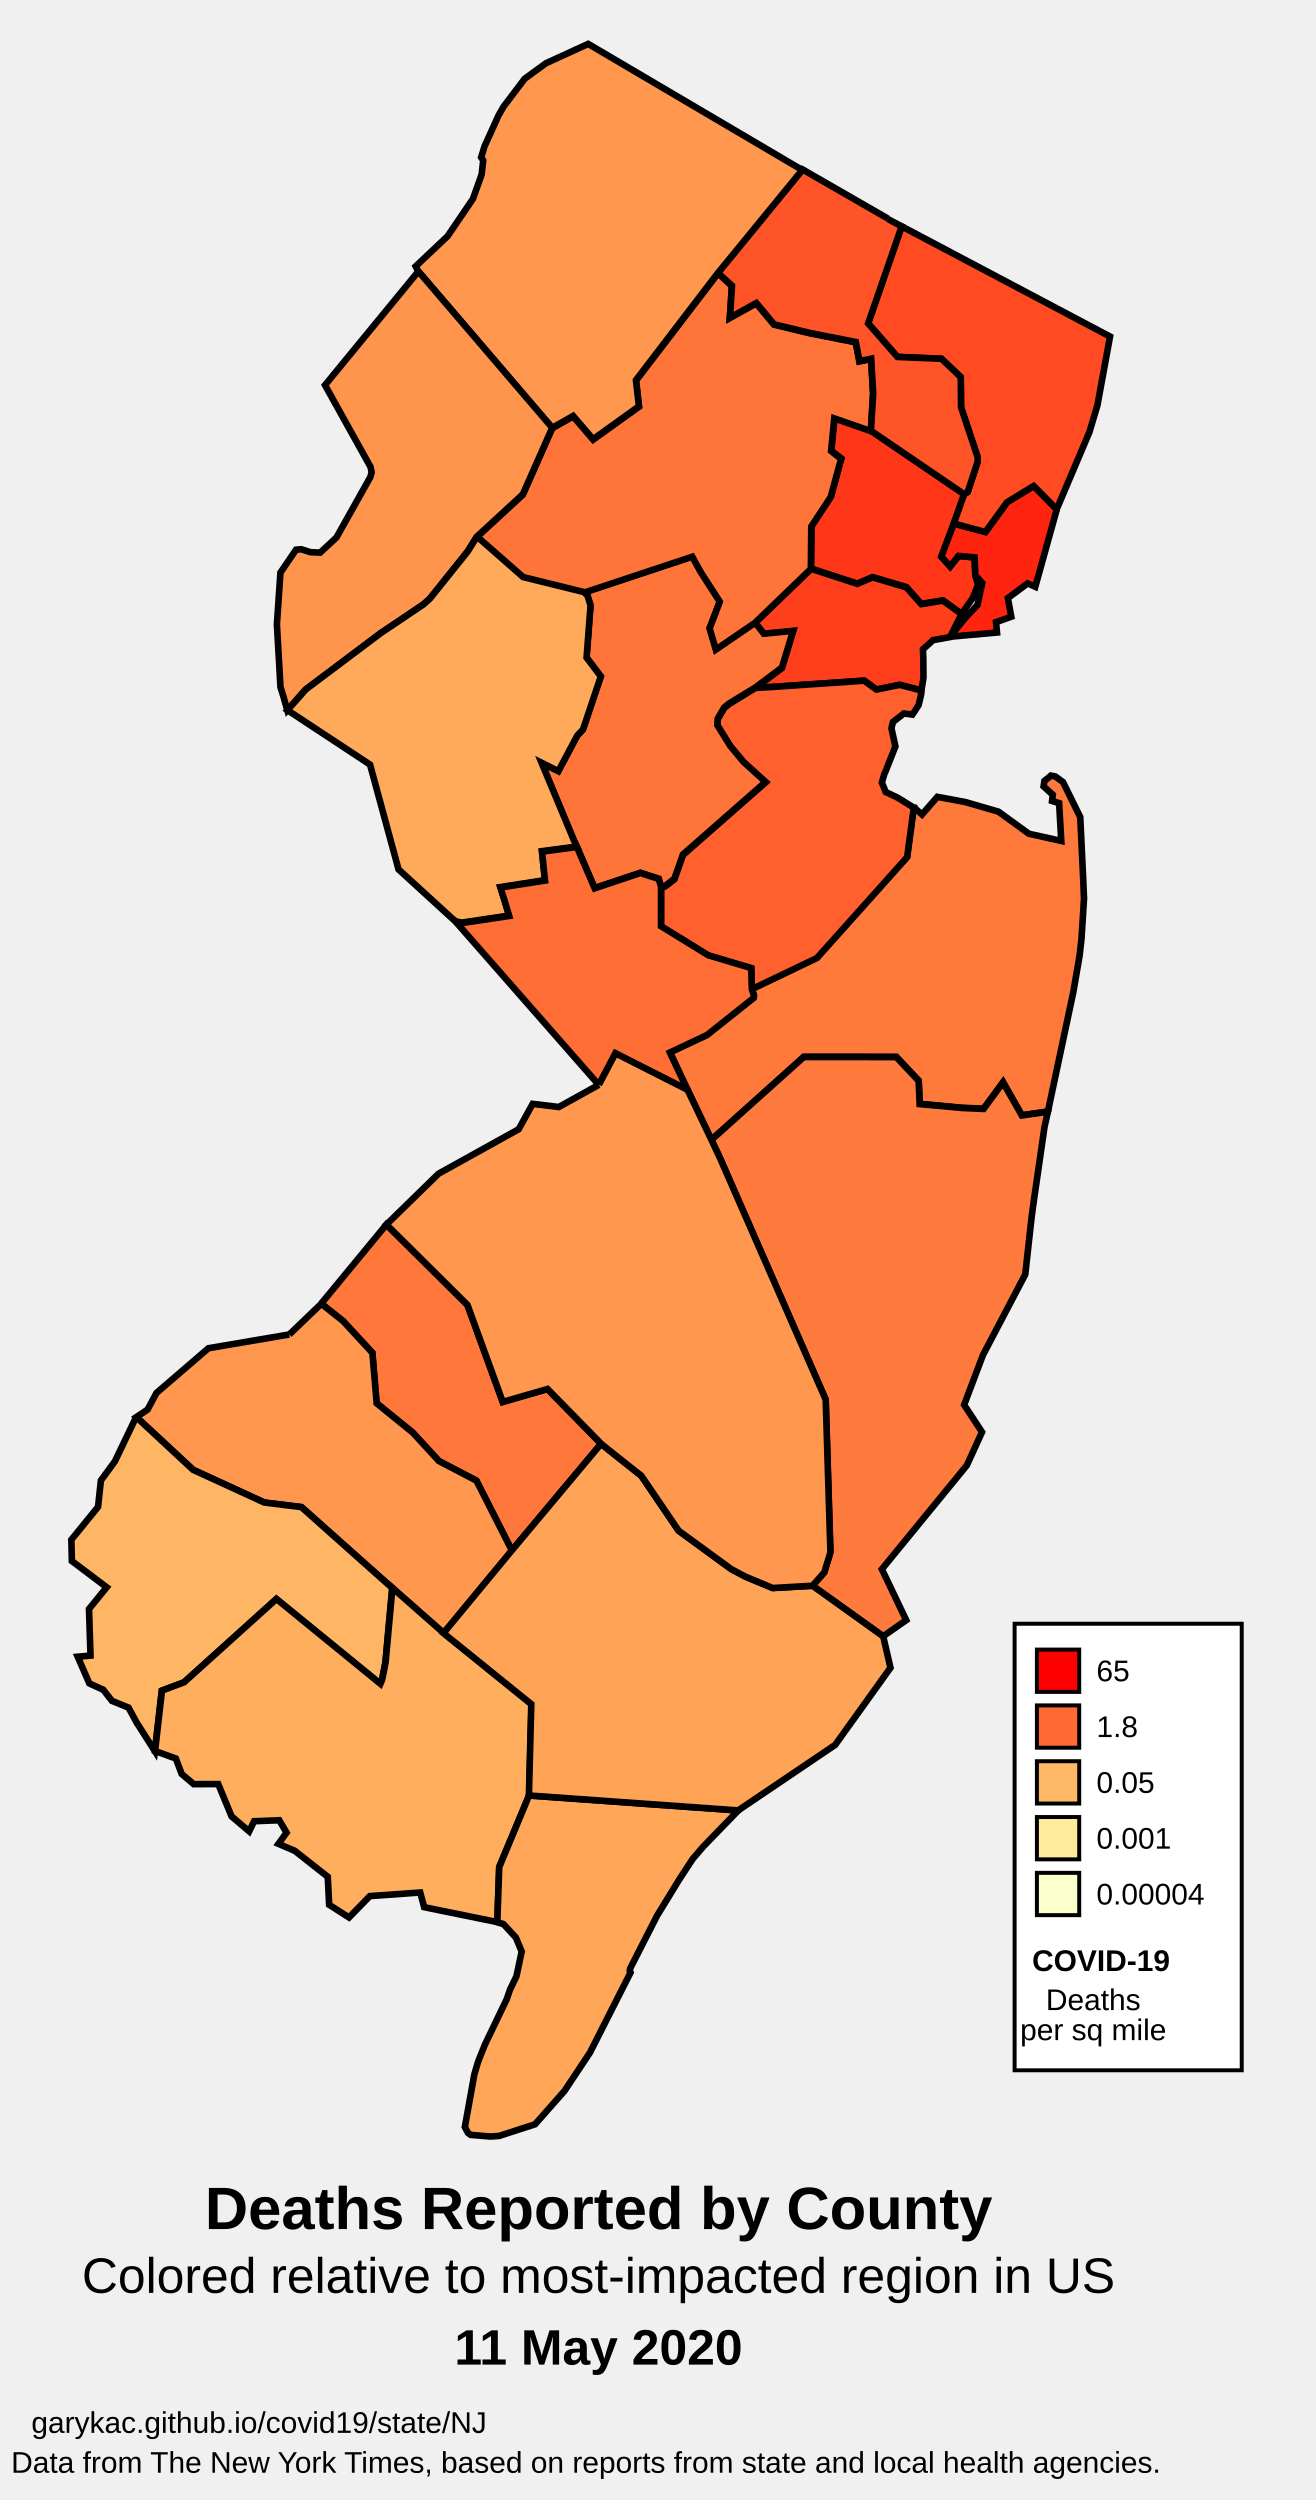
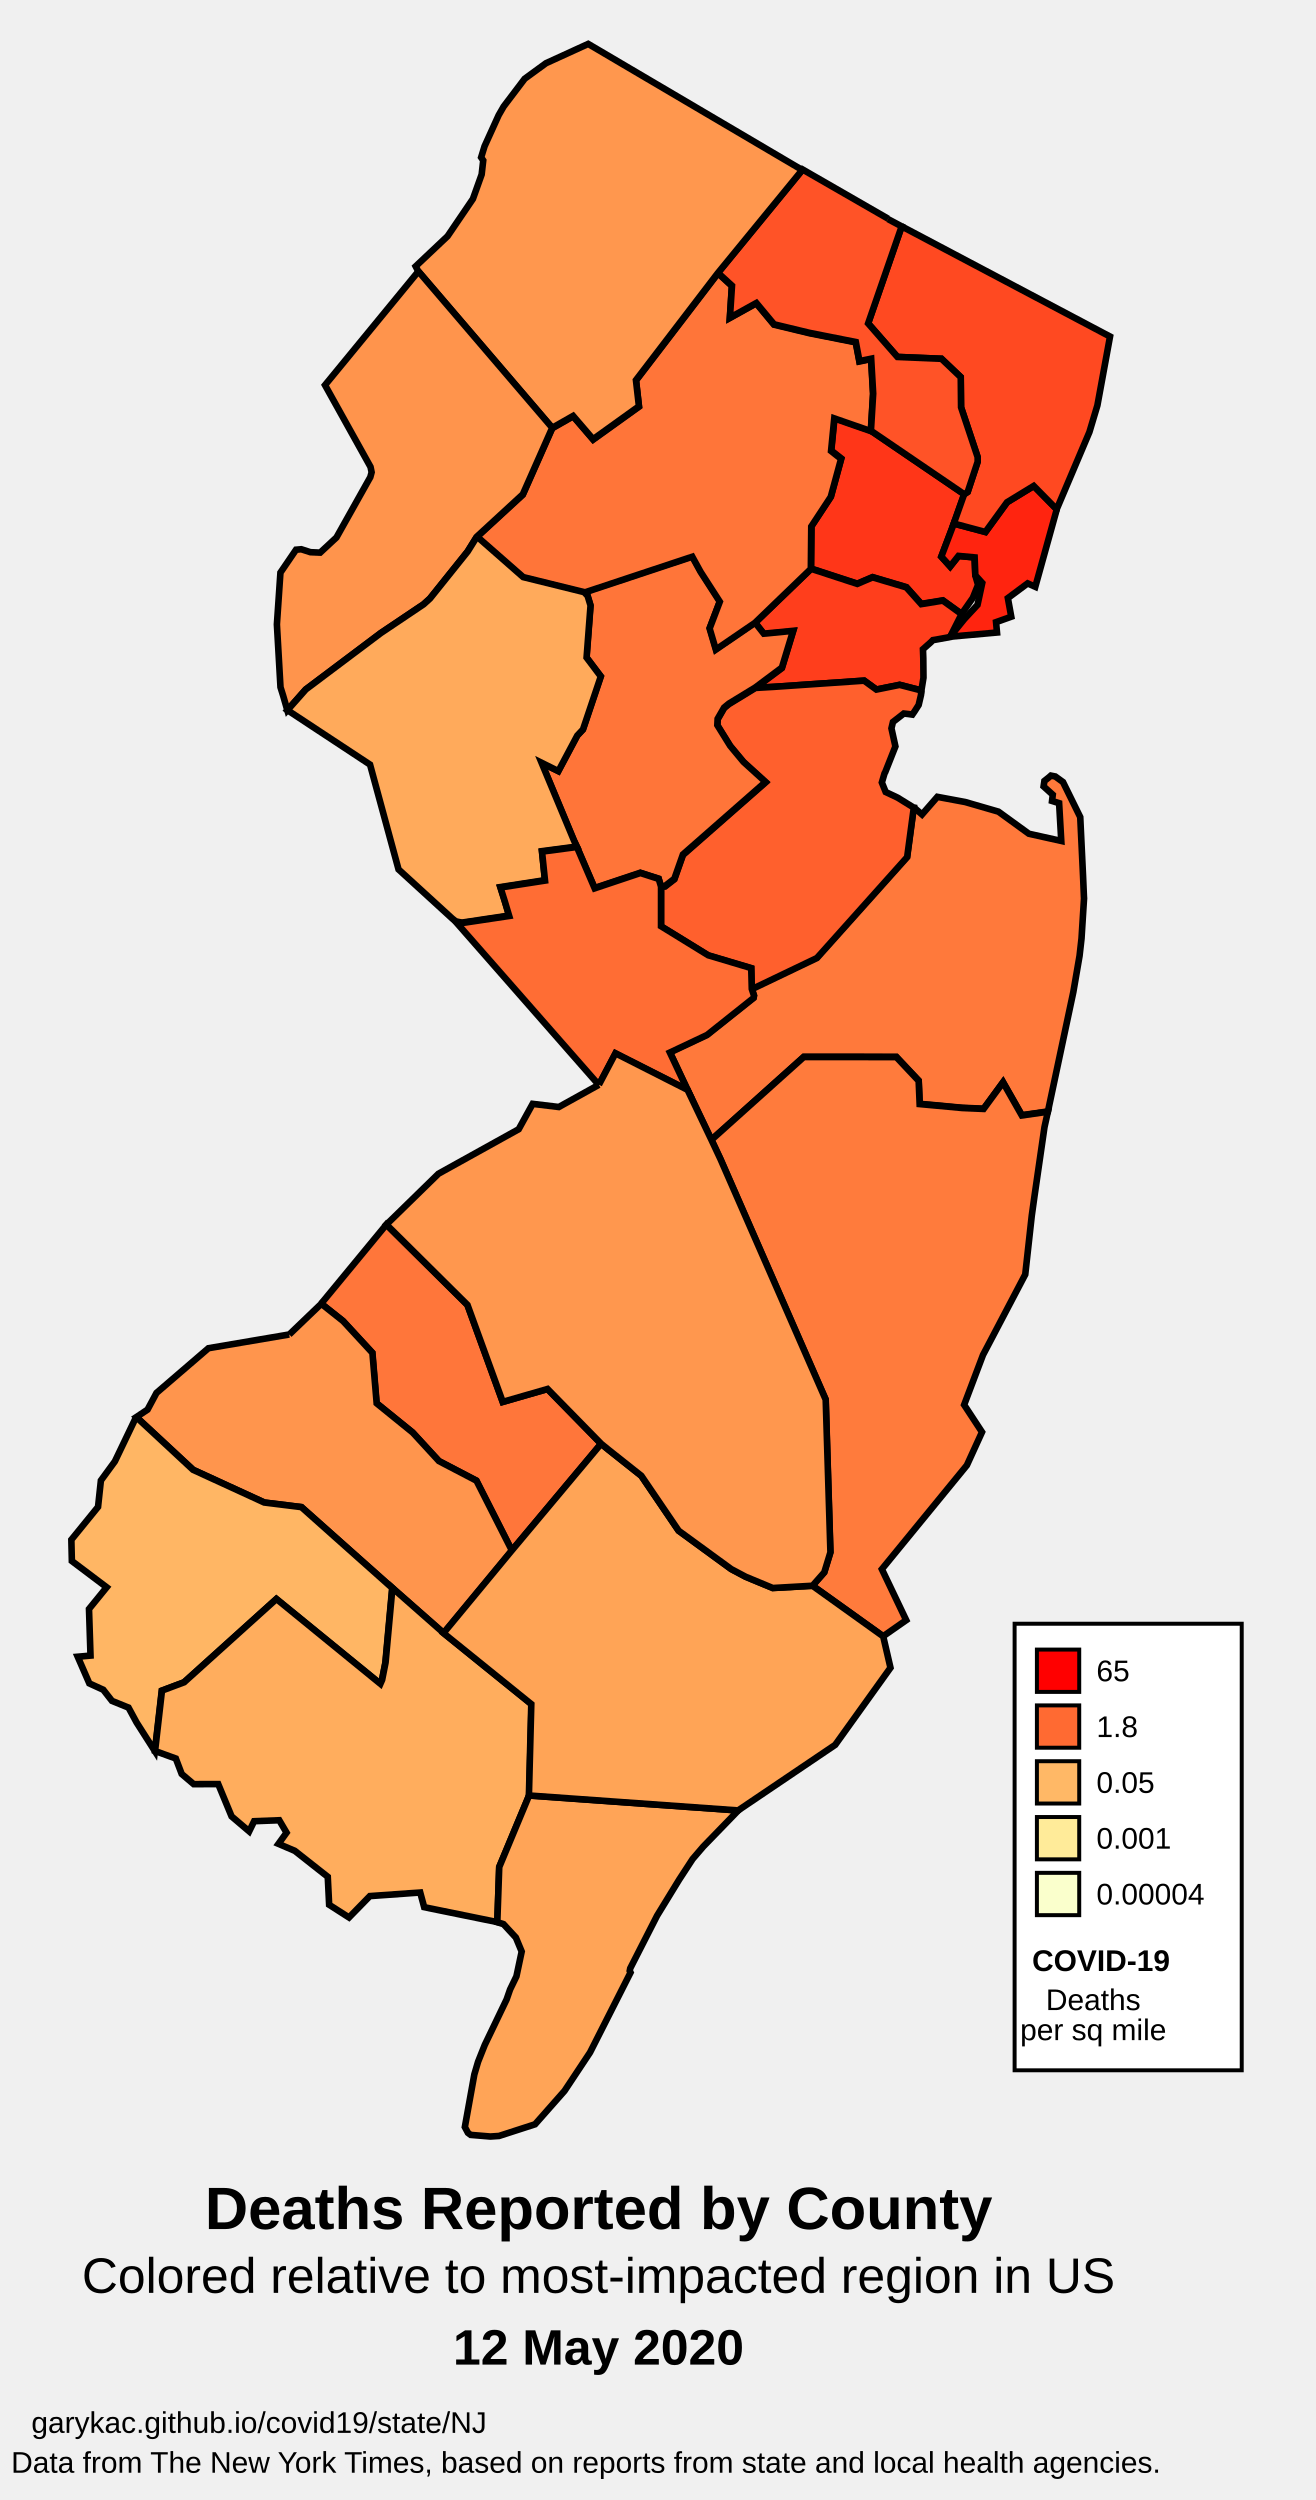
<svg xmlns="http://www.w3.org/2000/svg" width="330" height="627.07" version="1.0" id="svg2">
  <defs id="defs9439" />
  <style id="style6">
  #counties {fill:#d0d0d0;stroke:#000;stroke-width:.178;} 
  #borders {fill:none;stroke:#221e1f;stroke-width:.891;} 
  #separator {fill:none;stroke:#a9a9a9;stroke-width:2.318;}
  #legend-1 {fill:#ff0000;}
  #legend-2 {fill:#ff6a32;}
  #legend-3 {fill:#ffb866;}
  #legend-4 {fill:#ffeb99;}
  #legend-5 {fill:#faffcc;}
-   #c34001 {fill:#ffa457;}
-   #c34003 {fill:#ff4a22;}
-   #c34005 {fill:#ff984e;}
-   #c34007 {fill:#ff773a;}
-   #c34009 {fill:#ffa658;}
-   #c34011 {fill:#ffae5e;}
+   #c34001 {fill:#ffa456;}
+   #c34003 {fill:#ff4921;}
+   #c34005 {fill:#ff974e;}
+   #c34007 {fill:#ff763a;}
+   #c34009 {fill:#ffa457;}
+   #c34011 {fill:#ffad5d;}
  #c34013 {fill:#ff3618;}
-   #c34015 {fill:#ff974e;}
+   #c34015 {fill:#ff954d;}
  #c34017 {fill:#ff240f;}
  #c34019 {fill:#ffaa5b;}
-   #c34021 {fill:#ff6e35;}
+   #c34021 {fill:#ff6d34;}
  #c34023 {fill:#ff602d;}
  #c34025 {fill:#ff793b;}
  #c34027 {fill:#ff7539;}
-   #c34029 {fill:#ff7b3d;}
-   #c34031 {fill:#ff5427;}
+   #c34029 {fill:#ff7b3c;}
+   #c34031 {fill:#ff5327;}
  #c34033 {fill:#ffb664;}
  #c34035 {fill:#ff7539;}
-   #c34037 {fill:#ff984e;}
-   #c34039 {fill:#ff3f1c;}
+   #c34037 {fill:#ff974e;}
+   #c34039 {fill:#ff3e1c;}
  #c34041 {fill:#ff944c;}
 </style>
  <g id="layer1" style="display:inline" transform="translate(0,1.0703125e-5)">
    <g id="g10509" transform="translate(-622.3246,8.460373)">
      <rect y="398.82" x="876.817" height="112.008" width="56.966" id="rect10421" style="fill:#ffffff;fill-opacity:1;stroke:#000000;stroke-width:1;stroke-linecap:round;stroke-linejoin:miter;stroke-miterlimit:4;stroke-dasharray:none;stroke-dashoffset:0;stroke-opacity:1" />
      <rect y="405.301" x="882.409" height="10.615" width="10.615" id="legend-1" style="stroke:#000000;stroke-width:1" />
      <rect style="stroke:#000000;stroke-width:1" id="legend-2" width="10.615" height="10.615" x="882.409" y="419.301" />
      <rect y="433.301" x="882.409" height="10.615" width="10.615" id="legend-3" style="stroke:#000000;stroke-width:1" />
      <rect style="stroke:#000000;stroke-width:1" id="legend-4" width="10.615" height="10.615" x="882.409" y="447.301" />
      <rect y="461.301" x="882.409" height="10.615" width="10.615" id="legend-5" style="stroke:#000000;stroke-width:1" />
      <text id="text10456" y="413.239" x="897.338" style="font-style:normal;font-weight:normal;font-size:7.5px;line-height:125%;font-family:sans-serif;letter-spacing:0px;word-spacing:0px;fill:#000000;fill-opacity:1;stroke:none;stroke-width:1px;stroke-linecap:butt;stroke-linejoin:miter;stroke-opacity:1" xml:space="preserve">
        <tspan style="font-style:normal;font-variant:normal;font-weight:normal;font-stretch:normal;font-family:Arial;-inkscape-font-specification:Arial" y="413.239" x="897.338" id="tspan10458">65</tspan>
      </text>
      <text xml:space="preserve" style="font-style:normal;font-weight:normal;font-size:7.5px;line-height:125%;font-family:sans-serif;letter-spacing:0px;word-spacing:0px;fill:#000000;fill-opacity:1;stroke:none;stroke-width:1px;stroke-linecap:butt;stroke-linejoin:miter;stroke-opacity:1" x="897.338" y="427.239" id="text10460">
        <tspan id="tspan10462" x="897.338" y="427.239" style="font-style:normal;font-variant:normal;font-weight:normal;font-stretch:normal;font-family:Arial;-inkscape-font-specification:Arial">1.8</tspan>
      </text>
      <text id="text10464" y="441.239" x="897.338" style="font-style:normal;font-weight:normal;font-size:7.5px;line-height:125%;font-family:sans-serif;letter-spacing:0px;word-spacing:0px;fill:#000000;fill-opacity:1;stroke:none;stroke-width:1px;stroke-linecap:butt;stroke-linejoin:miter;stroke-opacity:1" xml:space="preserve">
        <tspan style="font-style:normal;font-variant:normal;font-weight:normal;font-stretch:normal;font-family:Arial;-inkscape-font-specification:Arial" y="441.239" x="897.338" id="tspan10466">0.05</tspan>
      </text>
      <text xml:space="preserve" style="font-style:normal;font-weight:normal;font-size:7.5px;line-height:125%;font-family:sans-serif;letter-spacing:0px;word-spacing:0px;fill:#000000;fill-opacity:1;stroke:none;stroke-width:1px;stroke-linecap:butt;stroke-linejoin:miter;stroke-opacity:1" x="897.338" y="455.239" id="text10468">
        <tspan id="tspan10470" x="897.338" y="455.239" style="font-style:normal;font-variant:normal;font-weight:normal;font-stretch:normal;font-family:Arial;-inkscape-font-specification:Arial">0.001</tspan>
      </text>
      <text id="text10472" y="469.239" x="897.338" style="font-style:normal;font-weight:normal;font-size:7.5px;line-height:125%;font-family:sans-serif;letter-spacing:0px;word-spacing:0px;fill:#000000;fill-opacity:1;stroke:none;stroke-width:1px;stroke-linecap:butt;stroke-linejoin:miter;stroke-opacity:1" xml:space="preserve">
        <tspan style="font-style:normal;font-variant:normal;font-weight:normal;font-stretch:normal;font-family:Arial;-inkscape-font-specification:Arial" y="469.239" x="897.338" id="tspan10474">0.00004</tspan>
      </text>
      <g transform="translate(0,-2.192453)" id="g10492">
        <text xml:space="preserve" style="font-style:normal;font-weight:normal;font-size:7.5px;line-height:125%;font-family:sans-serif;text-align:center;letter-spacing:0px;word-spacing:0px;text-anchor:middle;fill:#000000;fill-opacity:1;stroke:none;stroke-width:1px;stroke-linecap:butt;stroke-linejoin:miter;stroke-opacity:1" x="905.319" y="497.919" id="text10480">
          <tspan id="tspan10482" x="905.319" y="497.919" style="font-style:normal;font-variant:normal;font-weight:normal;font-stretch:normal;font-family:Arial;-inkscape-font-specification:Arial;text-align:center;text-anchor:middle">Deaths</tspan>
        </text>
        <text id="text10484" y="505.458" x="905.319" style="font-style:normal;font-weight:normal;font-size:7.5px;line-height:125%;font-family:sans-serif;text-align:center;letter-spacing:0px;word-spacing:0px;text-anchor:middle;fill:#000000;fill-opacity:1;stroke:none;stroke-width:1px;stroke-linecap:butt;stroke-linejoin:miter;stroke-opacity:1" xml:space="preserve">
          <tspan style="font-style:normal;font-variant:normal;font-weight:normal;font-stretch:normal;font-family:Arial;-inkscape-font-specification:Arial;text-align:center;text-anchor:middle" y="505.458" x="905.319" id="tspan10486">per sq mile</tspan>
        </text>
      </g>
      <text id="text10488" y="485.919" x="905.319" style="font-style:normal;font-weight:normal;font-size:7.5px;line-height:125%;font-family:sans-serif;text-align:center;letter-spacing:0px;word-spacing:0px;text-anchor:middle;fill:#000000;fill-opacity:1;stroke:none;stroke-width:1px;stroke-linecap:butt;stroke-linejoin:miter;stroke-opacity:1" xml:space="preserve">
        <tspan style="font-style:normal;font-variant:normal;font-weight:bold;font-stretch:normal;font-family:Arial;-inkscape-font-specification:'Arial Bold';text-align:center;text-anchor:middle" y="485.919" x="905.319" id="tspan10490">COVID-19</tspan>
      </text>
    </g>
    <text xml:space="preserve" style="font-style:normal;font-weight:normal;font-size:7.5px;line-height:125%;font-family:sans-serif;text-align:center;letter-spacing:0px;word-spacing:0px;text-anchor:middle;fill:#000000;fill-opacity:1;stroke:none;stroke-width:1px;stroke-linecap:butt;stroke-linejoin:miter;stroke-opacity:1" x="151.849" y="620.237" id="text10498">
      <tspan id="tspan10500" x="151.849" y="620.237" style="font-style:normal;font-variant:normal;font-weight:normal;font-stretch:normal;font-family:Arial;-inkscape-font-specification:Arial;text-align:center;text-anchor:middle">Data from The New York Times, based on reports from state and local health agencies.</tspan>
    </text>
    <g id="g10510" transform="translate(-504.6264,0.4679467)">
      <text xml:space="preserve" style="font-style:normal;font-weight:normal;font-size:7.5px;line-height:125%;font-family:sans-serif;text-align:center;letter-spacing:0px;word-spacing:0px;text-anchor:middle;fill:#000000;fill-opacity:1;stroke:none;stroke-width:1px;stroke-linecap:butt;stroke-linejoin:miter;stroke-opacity:1" x="661.613" y="558.64" id="text10502">
        <tspan id="tspan10504" x="661.613" y="558.64" style="font-style:normal;font-variant:normal;font-weight:bold;font-stretch:normal;font-size:15px;font-family:Arial;-inkscape-font-specification:'Arial Bold';text-align:center;text-anchor:middle">Deaths Reported by County</tspan>
      </text>
      <text id="text10506" y="574.64" x="661.57" style="font-style:normal;font-weight:normal;font-size:7.5px;line-height:125%;font-family:sans-serif;text-align:center;letter-spacing:0px;word-spacing:0px;text-anchor:middle;fill:#000000;fill-opacity:1;stroke:none;stroke-width:1px;stroke-linecap:butt;stroke-linejoin:miter;stroke-opacity:1" xml:space="preserve">
        <tspan style="font-style:normal;font-variant:normal;font-weight:normal;font-stretch:normal;font-size:12.5px;font-family:Arial;-inkscape-font-specification:Arial;text-align:center;text-anchor:middle" y="574.64" x="661.57" id="tspan10508">Colored relative to most-impacted region in US</tspan>
      </text>
      <text xml:space="preserve" style="font-style:normal;font-weight:normal;font-size:7.5px;line-height:125%;font-family:sans-serif;text-align:center;letter-spacing:0px;word-spacing:0px;text-anchor:middle;fill:#000000;fill-opacity:1;stroke:none;stroke-width:1px;stroke-linecap:butt;stroke-linejoin:miter;stroke-opacity:1" x="661.57" y="592.64" id="text10536">
-         <tspan id="tspan10538" x="661.57" y="592.64" style="font-style:normal;font-variant:normal;font-weight:bold;font-stretch:normal;font-size:12.5px;font-family:Arial;-inkscape-font-specification:'Arial Bold';text-align:center;text-anchor:middle">11 May 2020</tspan>
+         <tspan id="tspan10538" x="661.57" y="592.64" style="font-style:normal;font-variant:normal;font-weight:bold;font-stretch:normal;font-size:12.5px;font-family:Arial;-inkscape-font-specification:'Arial Bold';text-align:center;text-anchor:middle">12 May 2020</tspan>
      </text>
    </g>
    <text id="text10516" y="610.237" x="7.866" style="font-style:normal;font-weight:normal;font-size:7.5px;line-height:125%;font-family:sans-serif;text-align:end;letter-spacing:0px;word-spacing:0px;text-anchor:end;fill:#000000;fill-opacity:1;stroke:none;stroke-width:1px;stroke-linecap:butt;stroke-linejoin:miter;stroke-opacity:1" xml:space="preserve">
      <tspan style="font-style:normal;font-variant:normal;font-weight:normal;font-stretch:normal;font-family:Arial;-inkscape-font-specification:Arial;text-align:start;text-anchor:start" y="610.237" x="7.866" id="tspan10518">garykac.github.io/covid19/state/NJ</tspan>
    </text>
  </g>
  <g id="layer2" style="display:inline;fill:#fff;stroke:#000;stroke-width:.178;" transform="translate(0,1.0703125e-5)">
    <g id="g25761" transform="matrix(9.136597,1.812447,-1.812447,9.136597,-7596.108,-3365.373)">
      <path id="c34025" d="m 898.58,212.247 0.259,0.148 0.313,-0.546 0.762,-0.009 0.929,0.08 0.919,0.424 0.894,0.021 -0.255,-0.987 -0.198,-0.021 -0.014,-0.169 -0.286,-0.171 -0.007,-0.149 0.089,-0.105 0.055,-0.07 0.121,0 0.232,0.107 0.639,0.835 0.385,1.55 0.13,0.535 0.011,0.04 0.144,1.075 0.039,0.467 0.025,0.99 -0.045,3.287 -0.669,0.236 -0.669,-0.774 -0.374,0.802 -0.571,0.088 -1.144,0.119 -0.148,-0.609 -0.715,-0.51 -2.444,0.483 -2.007,2.676 -0.893,-1.196 -0.665,-0.901 0.891,-0.659 1.034,-1.221 0,-0.06 -0.095,-0.168 1.559,-1.166 1.854,-3.136 -0.084,-1.347" style="stroke:#000" />
      <path id="c34029" d="m 894.98,222.097 2.007,-2.676 2.444,-0.483 0.715,0.51 0.148,0.609 1.144,-0.119 0.571,-0.088 0.374,-0.802 0.669,0.774 0.669,-0.235 -0.009,0.426 0.098,1.879 0.03,0.523 0.136,1.59 -0.694,2.345 -0.237,1.418 0.615,0.626 -0.226,0.956 -1.701,3.19 0.91,1.219 -0.524,0.546 -2.134,-0.967 0.241,-0.415 0.057,-0.562 -0.925,-4.009 -4.042,-5.804 -0.337,-0.458" style="stroke:#000" />
      <path id="c34013" d="m 895.48,202.527 2.797,1.189 -0.121,0.829 -0.158,0.939 0.285,0.213 0.165,-0.321 0.434,-0.045 0.112,0.469 0.122,0.237 -0.07,0.371 -0.211,0.481 -0.566,-0.259 -0.552,0.206 -0.482,-0.364 -0.945,-0.088 -0.37,0.253 -1.3,-0.157 -0.211,-1.122 0.359,-0.884 0.074,-1.059 -0.306,-0.156 -0.086,-0.878 1.032,0.144" style="stroke:#000" />
      <path id="c34039" d="m 894.62,206.487 1.3,0.157 0.37,-0.253 0.945,0.088 0.482,0.364 0.552,-0.206 0.566,0.259 -0.186,0.666 -0.356,0.141 -0.08,0.03 -0.039,0.06 -0.176,0.232 0.056,0.236 0.107,0.515 0.012,0.346 -0.604,-0.034 -0.589,0.246 -0.371,-0.171 -2.349,0.636 -0.483,0.125 0.595,-0.661 0.103,-1.03 -0.758,0.228 -0.293,-0.251 1.196,-1.719" style="stroke:#000" />
      <path id="c34017" d="m 900.8,203.627 -0.162,2.161 -0.22,-0.05 -0.445,0.492 0.187,0.474 -0.373,0.223 0.079,0.269 -1.218,0.357 0.287,-0.545 0.272,-0.441 0.01,-0.602 -0.223,-0.167 -0.112,-0.469 -0.434,0.045 -0.165,0.321 -0.285,-0.213 0.158,-0.939 0.88,0.058 0.415,-0.899 0.62,-0.571 0.729,0.496" style="stroke:#000" />
      <path id="c34003" d="m 895.22,196.967 6.081,1.819 0.027,1.884 -0.071,0.747 -0.46,2.211 -0.729,-0.496 -0.62,0.571 -0.415,0.899 -0.88,-0.058 0.121,-0.829 0.08,-0.08 0.105,-0.85 -0.025,-0.122 -0.699,-1.228 -0.166,-0.795 -0.605,-0.384 -1.173,0.182 -0.95,-0.732 0.378,-2.739" style="stroke:#000" />
      <path id="c34023" d="m 898.17,209.117 0.016,0.129 -0.009,0.273 -0.076,0.195 -0.041,0.094 -0.112,0.006 -0.119,0.01 -0.242,0.28 -0.007,0.176 0.2,0.457 -0.135,0.737 -0.011,0.03 -0.023,0.257 0.151,0.231 0.343,0.086 0.471,0.176 0.01,0 0.084,1.347 -1.854,3.136 -1.559,1.166 -0.124,-0.548 -1.204,-0.114 -1.398,-0.52 -0.207,-1.046 0.105,-0.03 0.209,-0.241 0.099,-0.686 1.802,-2.349 -0.687,-0.414 -0.435,-0.353 -0.449,-0.481 -0.025,-0.168 0.112,-0.331 0.105,-0.129 0.617,-0.568 0.483,-0.125 2.349,-0.636 0.371,0.171 0.589,-0.246 0.604,0.034" style="stroke:#000" />
      <path id="c34035" d="m 893.42,208.197 0.293,0.251 0.758,-0.228 -0.103,1.03 -0.595,0.661 -0.617,0.568 -0.105,0.129 -0.112,0.331 0.025,0.168 0.449,0.481 0.435,0.353 0.687,0.414 -1.802,2.349 -0.099,0.686 -0.209,0.241 -0.105,0.03 -0.102,-0.191 -0.515,-0.06 -1.127,0.644 -0.69,-1.004 -0.107,-0.144 -1.263,-1.884 0.487,0.132 0.313,-1.038 0.119,-0.191 0.193,-1.494 -0.475,-0.424 -0.168,-1.395 -0.128,-0.24 -0.112,-0.08 2.676,-1.519 0.299,0.356 0.664,0.688 -0.129,0.761 0.275,0.524 0.891,-0.909" style="stroke:#000" />
      <path id="c34027" d="m 890.61,199.167 0.438,0.266 0.113,0.856 0.621,-0.526 0.58,0.47 0.98,0.04 1.272,0 0.196,0.485 0.297,-0.125 0.236,0.911 0.135,0.993 -1.032,-0.144 0.086,0.878 0.306,0.156 -0.074,1.059 -0.359,0.884 0.211,1.122 -1.196,1.719 -0.891,0.909 -0.275,-0.524 0.129,-0.761 -0.664,-0.688 -0.299,-0.356 -2.676,1.519 -1.688,-0.078 -1.431,-0.828 0.994,-1.361 0.429,-1.911 0.491,-0.425 0.65,0.51 1.038,-1.109 -0.216,-0.676 1.599,-3.251" style="stroke:#000" />
      <path id="c34031" d="m 894.82,196.847 0.401,0.121 -0.378,2.739 0.95,0.732 1.173,-0.182 0.605,0.384 0.166,0.795 0.699,1.228 0.025,0.122 -0.105,0.85 -0.08,0.08 -2.797,-1.189 -0.135,-0.993 -0.236,-0.911 -0.297,0.125 -0.196,-0.485 -1.272,0 -0.98,-0.04 -0.58,-0.47 -0.621,0.526 -0.113,-0.856 -0.438,-0.266 1.694,-3.173 2.516,0.852" style="stroke:#000" />
      <path id="c34037" d="m 892.3,195.997 -1.694,3.173 -1.599,3.251 0.216,0.676 -1.038,1.109 -0.65,-0.51 -0.491,0.425 -4.356,-3.432 -0.096,-0.119 0.685,-0.963 0.474,-1.118 0.103,-0.692 -0.032,-0.378 -0.071,-0.07 0.032,-0.313 0.209,-0.892 0.087,-0.257 0.41,-0.843 0.481,-0.522 1.014,-0.731 6.315,2.209" style="stroke:#000" />
      <path id="c34041" d="m 882.69,200.687 4.356,3.432 -0.429,1.911 -0.994,1.361 -0.166,0.44 -0.749,1.439 -0.137,0.185 -0.979,0.983 -1.688,1.884 -0.376,0.644 -0.187,-0.362 -0.114,-0.209 -0.424,-1.64 -0.178,-1.387 0.292,-0.686 0.136,-0.04 0.257,0.03 0.26,-0.04 0.351,-0.486 0.578,-1.771 0.009,-0.135 -0.057,-0.136 -1.631,-1.922 1.872,-3.496" style="stroke:#000" />
      <path id="c34019" d="m 885.63,207.387 1.431,0.828 1.688,0.078 0.112,0.08 0.128,0.24 0.168,1.395 0.475,0.424 -0.193,1.494 -0.119,0.191 -0.313,1.038 -0.487,-0.132 1.263,1.884 0.107,0.144 -0.896,0.304 0.231,0.75 -1.141,0.416 0.179,0.327 0.201,0.379 -1.211,0.435 -0.168,0 -0.114,-0.06 -1.671,-1.013 -1.302,-2.619 -2.466,-1.005 0.376,-0.644 1.688,-1.884 0.979,-0.983 0.137,-0.185 0.749,-1.439 0.166,-0.44" style="stroke:#000" />
      <path id="c34021" d="m 889.89,215.057 0.69,1.004 1.127,-0.644 0.515,0.06 0.102,0.191 0.207,1.046 1.398,0.52 1.204,0.114 0.124,0.548 0.095,0.168 0,0.06 -1.034,1.221 -0.891,0.659 0.665,0.901 -2.096,-0.588 -0.273,0.918 -4.636,-3.561 0.168,0 1.211,-0.435 -0.201,-0.379 -0.179,-0.327 1.141,-0.416 -0.231,-0.75 0.896,-0.304" style="stroke:#000" />
      <path id="c34007" d="m 885.53,228.467 1.309,-2.433 2.562,1.698 1.44,2.377 1.115,-0.576 1.705,1.167 -1.801,3.288 -1.304,-1.662 -1.094,-0.321 -0.843,-0.617 -1.105,-0.583 -0.377,-1.311 -0.94,-0.685 -0.667,-0.344" style="stroke:#000" />
      <path id="c34015" d="m 884.85,229.447 0.686,-0.981 0.667,0.344 0.94,0.685 0.377,1.311 1.105,0.583 0.843,0.617 1.094,0.321 1.304,1.662 -1.371,2.54 -1.592,-0.925 -2.823,-1.661 -1.006,0.073 -2.052,-0.491 -1.777,-1.097 0.256,-0.255 0.149,-0.489 1.138,-1.452 2.061,-0.786" style="stroke:#000" />
      <path id="c34033" d="m 881.24,232.427 1.777,1.097 2.052,0.491 1.006,-0.073 2.823,1.661 0.21,2.007 0,0.476 -0.025,0.113 -3.19,-1.696 -2.002,2.684 -0.542,0.336 0.134,1.632 -0.632,-0.66 -0.291,-0.351 -0.473,-0.091 -0.287,-0.248 -0.402,-0.095 -0.447,-0.644 0.332,-0.097 -0.284,-1.223 0.353,-0.666 -1.057,-0.511 -0.125,-0.56 0.533,-1.007 -0.063,-0.712 0.269,-0.578 0.329,-1.282" style="stroke:#000" />
      <path id="c34011" d="m 893.6,240.367 -0.413,2.044 0.238,1.466 -2.01,-0.011 -0.182,-0.367 -1.311,0.359 -0.439,0.674 -0.591,-0.232 -0.183,-0.731 -1.006,-0.513 -0.469,-0.099 0.155,-0.338 -0.258,-0.29 -0.658,0.157 -0.078,0.294 -0.543,-0.303 -0.522,-0.783 -0.648,0.13 -0.37,-0.206 -0.236,-0.377 -0.588,-0.09 -0.134,-1.632 0.542,-0.336 2.002,-2.684 3.19,1.696 0.025,-0.113 0,-0.476 -0.21,-2.007 1.592,0.925 2.692,1.415 0.416,2.426" style="stroke:#000" />
      <path id="c34009" d="m 893.6,240.367 5.604,-0.701 -0.733,1.134 -0.218,0.387 -0.248,0.617 -0.394,1.067 -0.433,1.53 0,0.07 0.007,0.01 0.023,0.03 -0.651,2.323 -0.472,1.148 -0.604,1.038 -0.891,0.497 -0.225,0.06 -0.53,0.06 -0.082,-0.04 -0.112,-0.137 -0.025,-1.437 0.032,-0.355 0.089,-0.481 0.339,-1.318 0.039,-0.28 0.099,-0.38 0.009,-0.682 -0.227,-0.339 -0.396,-0.289 -0.175,-0.02 -0.238,-1.466 0.413,-2.044" style="stroke:#000" />
      <path id="c34001" d="m 902.12,234.307 0.357,0.792 -1.056,2.326 -2.221,2.241 -5.604,0.701 -0.416,-2.426 -2.692,-1.415 1.371,-2.54 1.801,-3.288 0.242,0.128 0.986,0.507 1.273,1.255 1.59,0.738 0.426,0.128 0.77,0.154 1.038,-0.268 2.134,0.967" style="stroke:#000" />
      <path id="c34005" d="m 891.72,221.227 0.273,-0.918 2.096,0.588 0.893,1.196 0.337,0.458 4.042,5.804 0.925,4.009 -0.057,0.562 -0.241,0.415 -1.038,0.268 -0.77,-0.154 -0.426,-0.128 -1.59,-0.738 -1.273,-1.255 -0.986,-0.507 -0.242,-0.128 -1.705,-1.167 -1.115,0.576 -1.44,-2.377 -2.562,-1.698 1.109,-1.616 1.885,-1.595 0.236,-0.743 0.707,-0.054 0.942,-0.797" style="stroke:#000" />
    </g>
  </g>
</svg>
